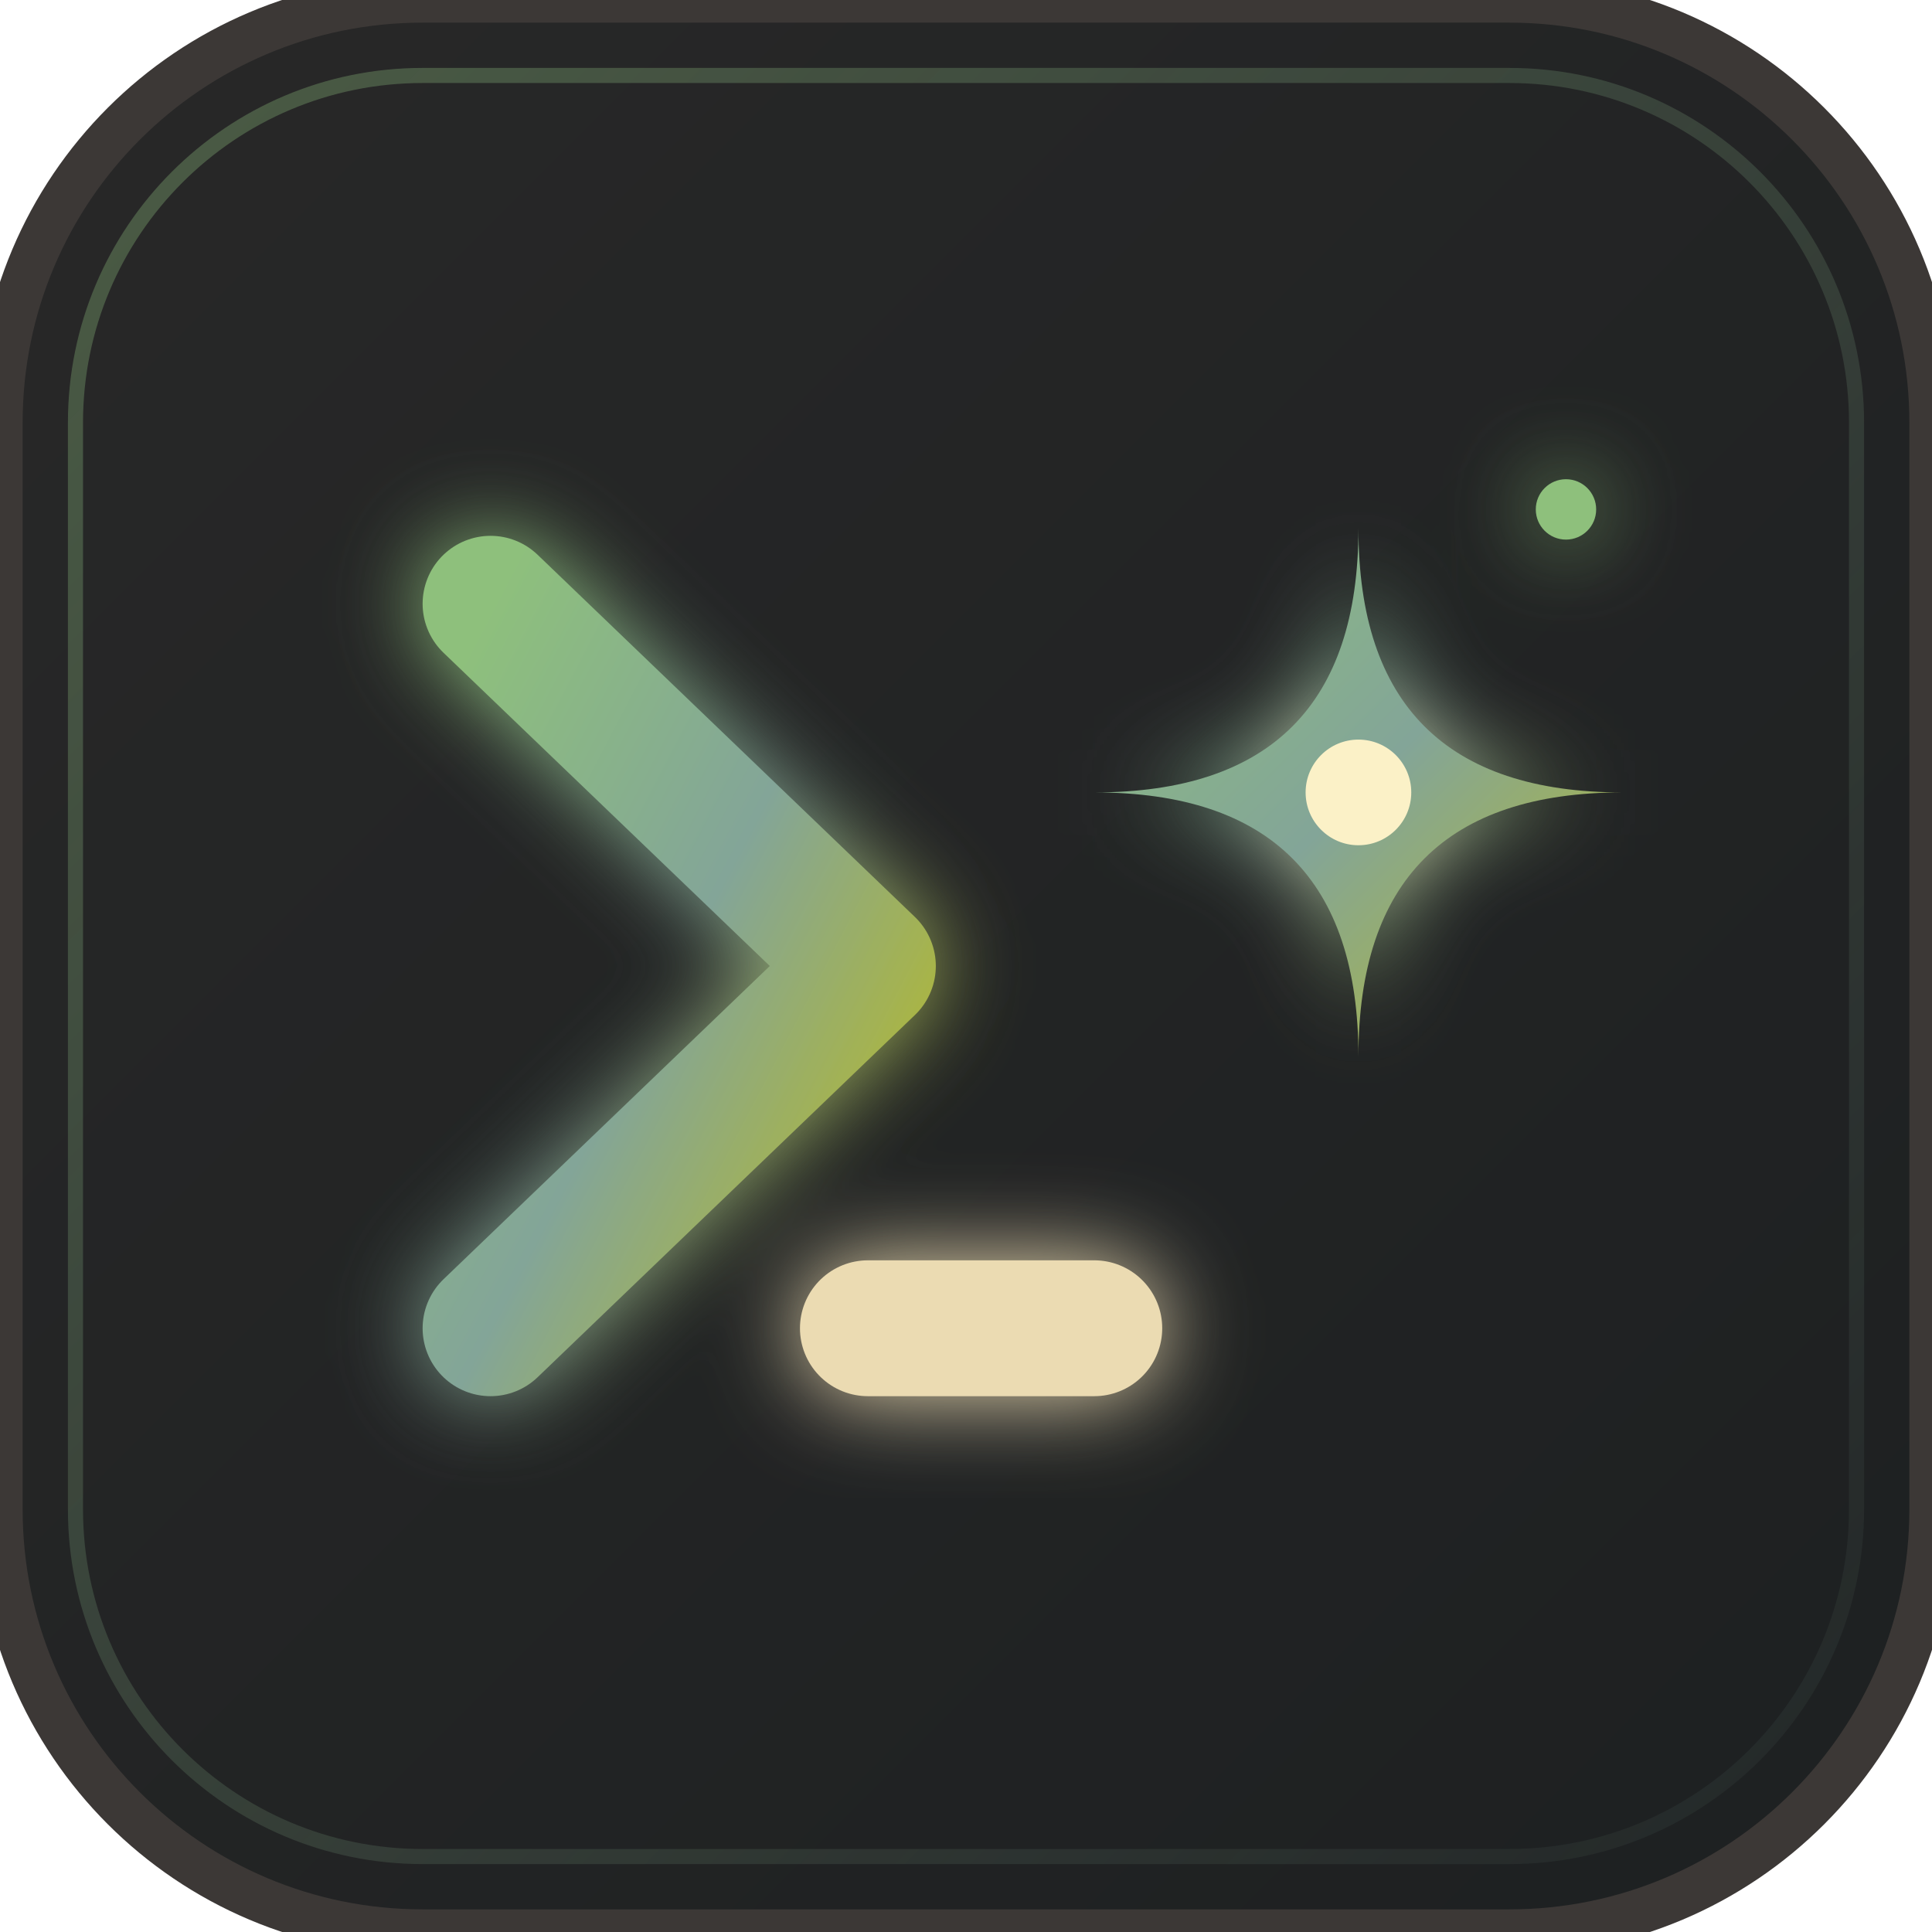
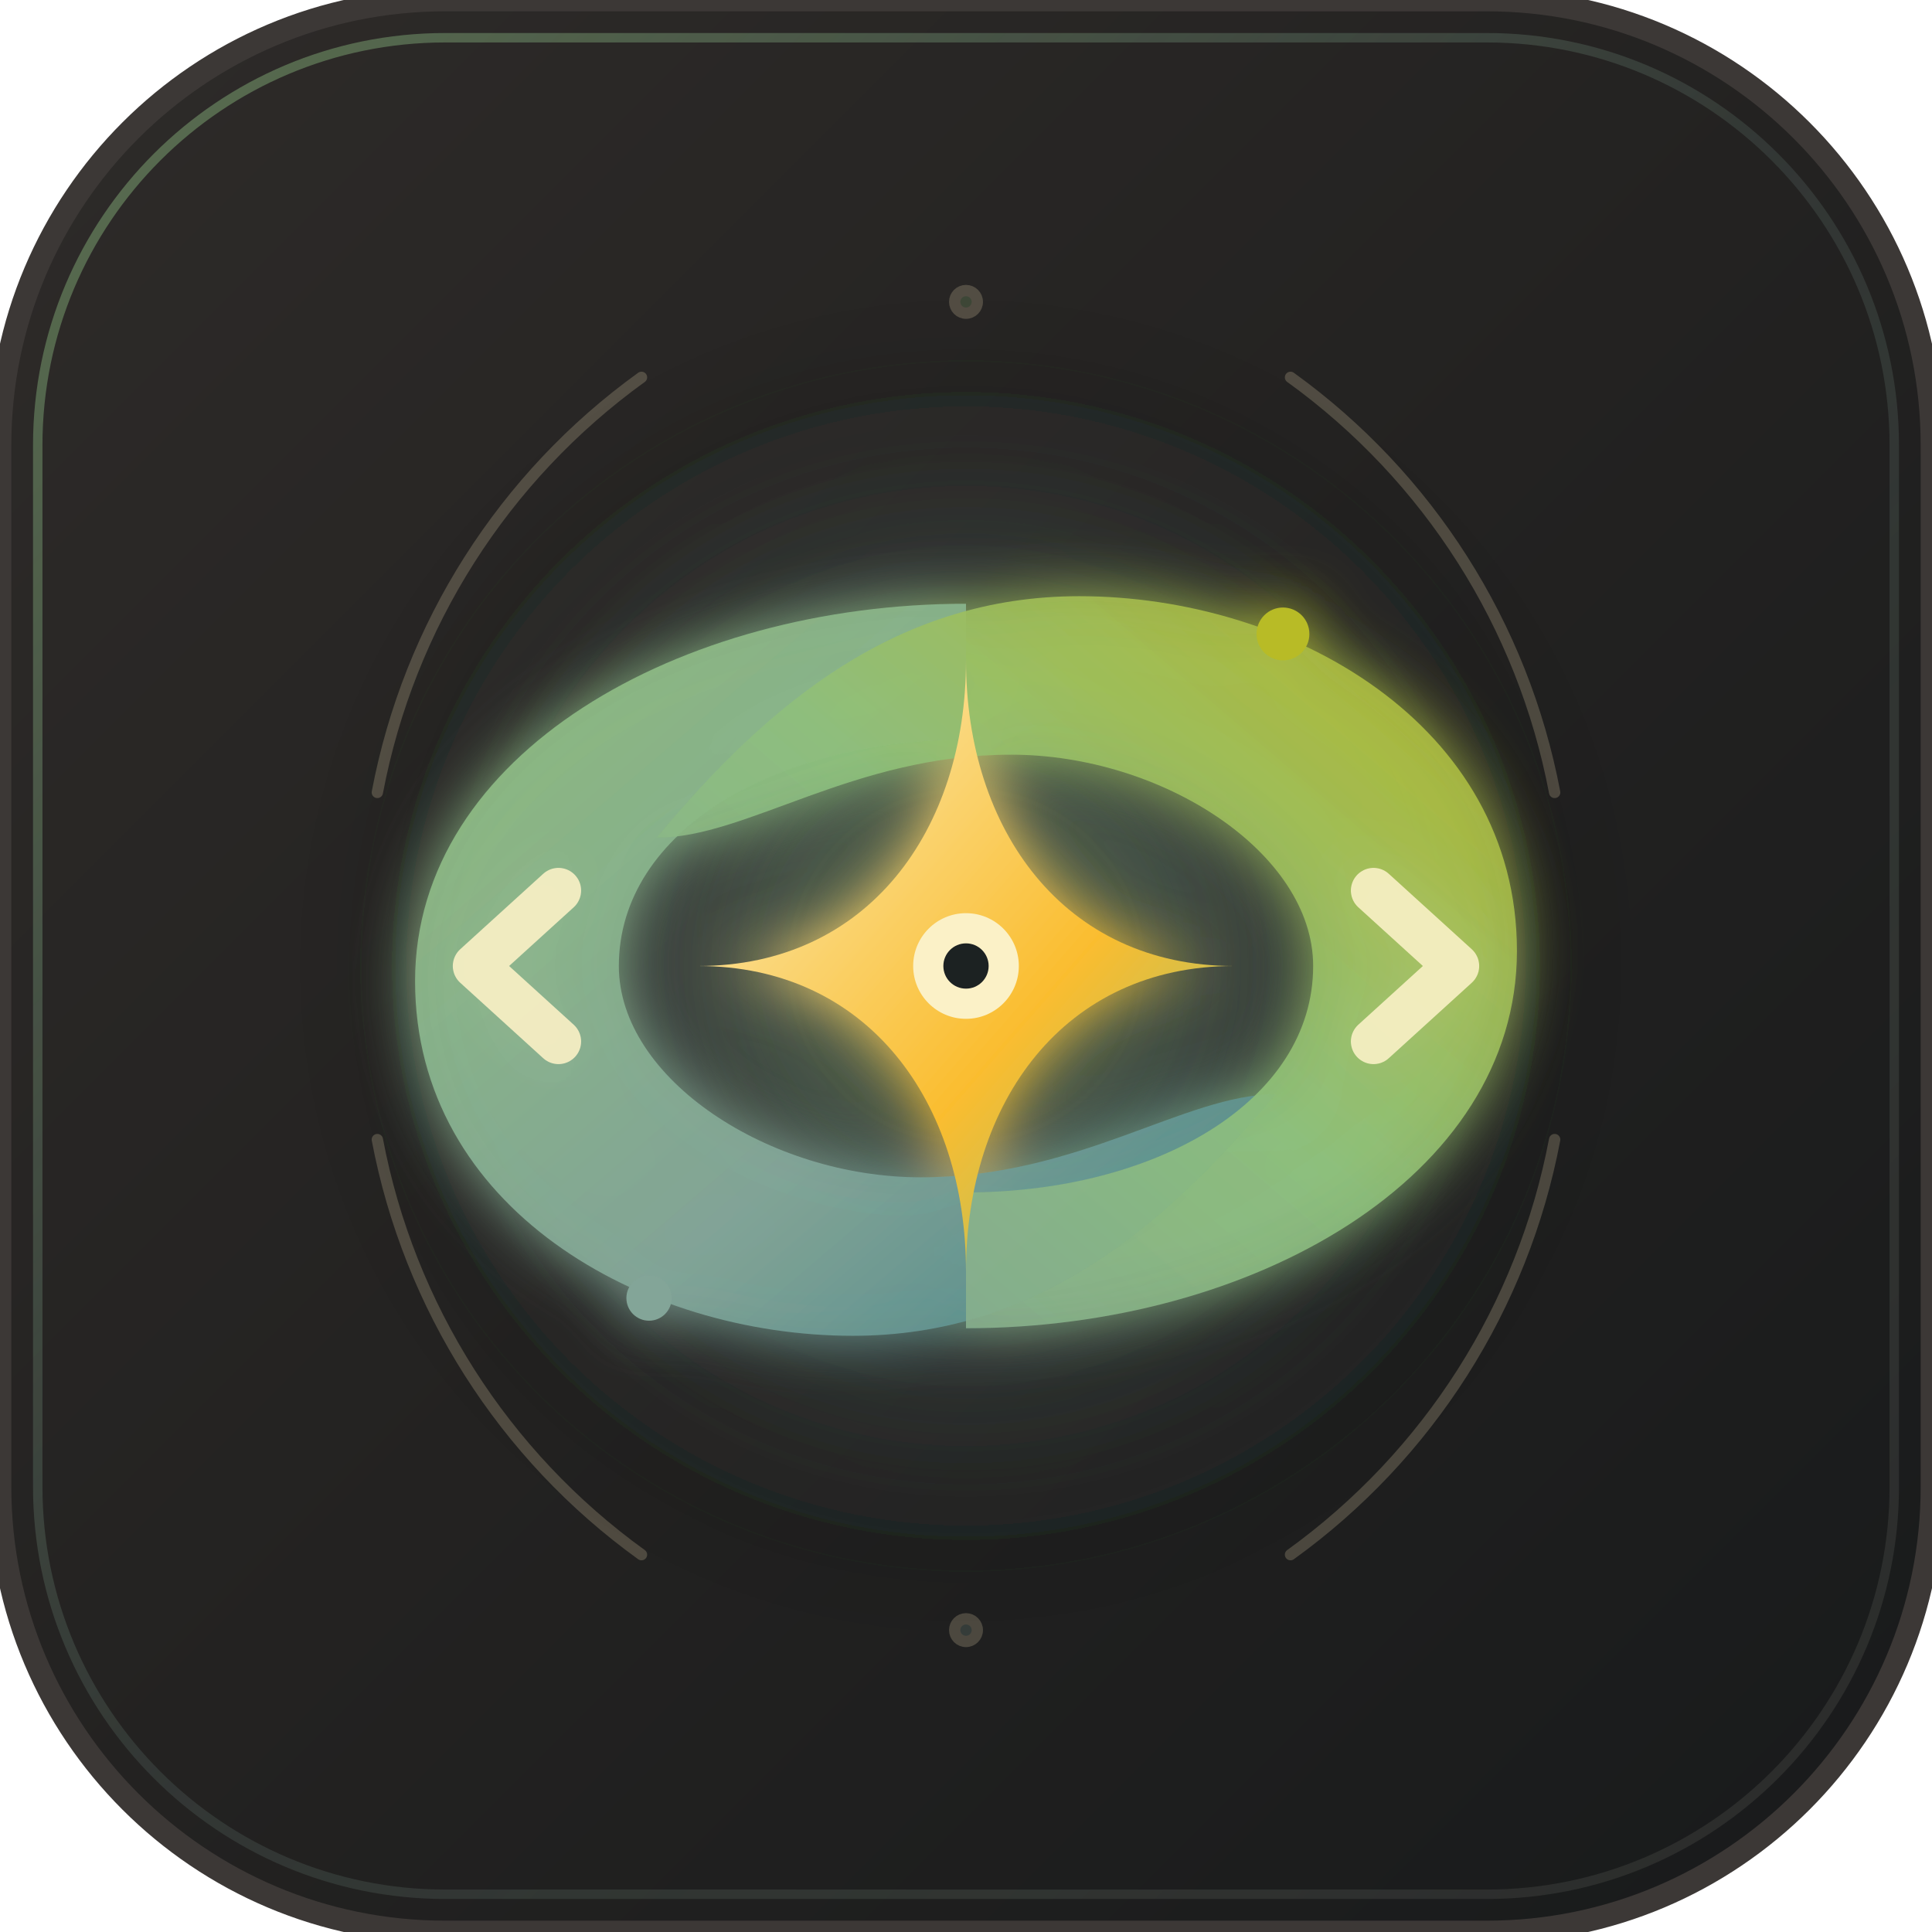
<svg xmlns="http://www.w3.org/2000/svg" viewBox="0 0 512 512" width="100%" height="100%">
  <defs>
    <linearGradient id="bg-grad" x1="0%" y1="0%" x2="100%" y2="100%">
-       <stop offset="0%" stop-color="#282828" />
-       <stop offset="100%" stop-color="#1d2021" />
+       <stop offset="0%" stop-color="#2e2b29" />
+       <stop offset="50%" stop-color="#232221" />
+       <stop offset="100%" stop-color="#181a1b" />
    </linearGradient>
-     <linearGradient id="accent-grad" x1="0%" y1="0%" x2="100%" y2="100%">
+     <linearGradient id="border-grad" x1="0%" y1="0%" x2="100%" y2="100%">
+       <stop offset="0%" stop-color="#8ec07c" stop-opacity="0.6" />
+       <stop offset="50%" stop-color="#83a598" stop-opacity="0.2" />
+       <stop offset="100%" stop-color="#504945" stop-opacity="0.4" />
+     </linearGradient>
+     <linearGradient id="wing-left" x1="0%" y1="0%" x2="100%" y2="100%">
      <stop offset="0%" stop-color="#8ec07c" />
-       <stop offset="50%" stop-color="#83a598" />
-       <stop offset="100%" stop-color="#b8bb26" />
+       <stop offset="60%" stop-color="#83a598" />
+       <stop offset="100%" stop-color="#458588" />
    </linearGradient>
-     <linearGradient id="glow-grad" x1="0%" y1="0%" x2="100%" y2="100%">
-       <stop offset="0%" stop-color="#8ec07c" stop-opacity="0.35" />
-       <stop offset="100%" stop-color="#83a598" stop-opacity="0.05" />
+     <linearGradient id="wing-right" x1="100%" y1="0%" x2="0%" y2="100%">
+       <stop offset="0%" stop-color="#b8bb26" />
+       <stop offset="50%" stop-color="#8ec07c" />
+       <stop offset="100%" stop-color="#83a598" />
    </linearGradient>
+     <linearGradient id="core-sparkle" x1="0%" y1="0%" x2="100%" y2="100%">
+       <stop offset="0%" stop-color="#fbf1c7" />
+       <stop offset="60%" stop-color="#fabd2f" />
+       <stop offset="100%" stop-color="#8ec07c" />
+     </linearGradient>
+     <radialGradient id="center-ambient" cx="50%" cy="50%" r="50%">
+       <stop offset="0%" stop-color="#8ec07c" stop-opacity="0.3" />
+       <stop offset="45%" stop-color="#83a598" stop-opacity="0.12" />
+       <stop offset="100%" stop-color="#1d2021" stop-opacity="0" />
+     </radialGradient>
    <filter id="glow" x="-20%" y="-20%" width="140%" height="140%">
-       <feGaussianBlur stdDeviation="12" result="blur" />
-       <feComposite in="SourceGraphic" in2="blur" operator="over" />
+       <feGaussianBlur stdDeviation="8" result="blur" />
+       <feMerge>
+         <feMergeNode in="blur" />
+         <feMergeNode in="SourceGraphic" />
+       </feMerge>
    </filter>
  </defs>
-   <rect width="512" height="512" rx="112" fill="url(#bg-grad)" stroke="#3c3836" stroke-width="12" />
-   <rect width="472" height="472" x="20" y="20" rx="92" fill="none" stroke="url(#glow-grad)" stroke-width="4" />
+   <rect width="512" height="512" rx="118" fill="url(#bg-grad)" stroke="#3c3836" stroke-width="6" />
+   <rect x="10" y="10" width="492" height="492" rx="108" fill="none" stroke="url(#border-grad)" stroke-width="2.5" opacity="0.8" />
+   <circle cx="256" cy="256" r="180" fill="url(#center-ambient)" filter="url(#glow)" />
+   <g opacity="0.22" stroke="#ebdbb2" stroke-width="3" fill="none" stroke-linecap="round">
+     <path d="M 170 100 A 176 176 0 0 0 100 210" />
+     <path d="M 342 100 A 176 176 0 0 1 412 210" />
+     <path d="M 100 302 A 176 176 0 0 0 170 412" />
+     <path d="M 412 302 A 176 176 0 0 1 342 412" />
+     <circle cx="256" cy="80" r="3" fill="#8ec07c" />
+     <circle cx="256" cy="432" r="3" fill="#83a598" />
+   </g>
  <g filter="url(#glow)">
-     <path d="M 130 160 L 230 256 L 130 352" fill="none" stroke="url(#accent-grad)" stroke-width="36" stroke-linecap="round" stroke-linejoin="round" />
-     <line x1="230" y1="352" x2="290" y2="352" stroke="#ebdbb2" stroke-width="36" stroke-linecap="round" />
-     <path d="M 360 140 Q 360 210 430 210 Q 360 210 360 280 Q 360 210 290 210 Q 360 210 360 140 Z" fill="url(#accent-grad)" />
-     <circle cx="360" cy="210" r="14" fill="#fbf1c7" />
-     <circle cx="415" cy="135" r="8" fill="#8ec07c" />
+     <path d="M 256 160 C 180 160 110 200 110 260 C 110 320 170 354 226 354 C 274 354 308 326 338 290 C 314 290 286 312 244 312 C 204 312 164 286 164 256 C 164 220 206 196 256 196 Z" fill="url(#wing-left)" opacity="0.95" />
+     <path d="M 256 352 C 332 352 402 312 402 252 C 402 192 342 158 286 158 C 238 158 204 186 174 222 C 198 222 226 200 268 200 C 308 200 348 226 348 256 C 348 292 306 316 256 316 Z" fill="url(#wing-right)" opacity="0.9" />
+     <path d="M 148 236 L 126 256 L 148 276" fill="none" stroke="#fbf1c7" stroke-width="12" stroke-linecap="round" stroke-linejoin="round" opacity="0.9" />
+     <path d="M 364 236 L 386 256 L 364 276" fill="none" stroke="#fbf1c7" stroke-width="12" stroke-linecap="round" stroke-linejoin="round" opacity="0.9" />
+     <path d="M 256 175 C 256 220 230 256 185 256 C 230 256 256 292 256 337 C 256 292 282 256 327 256 C 282 256 256 220 256 175 Z" fill="url(#core-sparkle)" />
+     <circle cx="256" cy="256" r="14" fill="#fbf1c7" />
+     <circle cx="256" cy="256" r="6" fill="#1d2021" />
+     <circle cx="340" cy="168" r="7" fill="#b8bb26" />
+     <circle cx="172" cy="344" r="6" fill="#83a598" />
  </g>
</svg>
